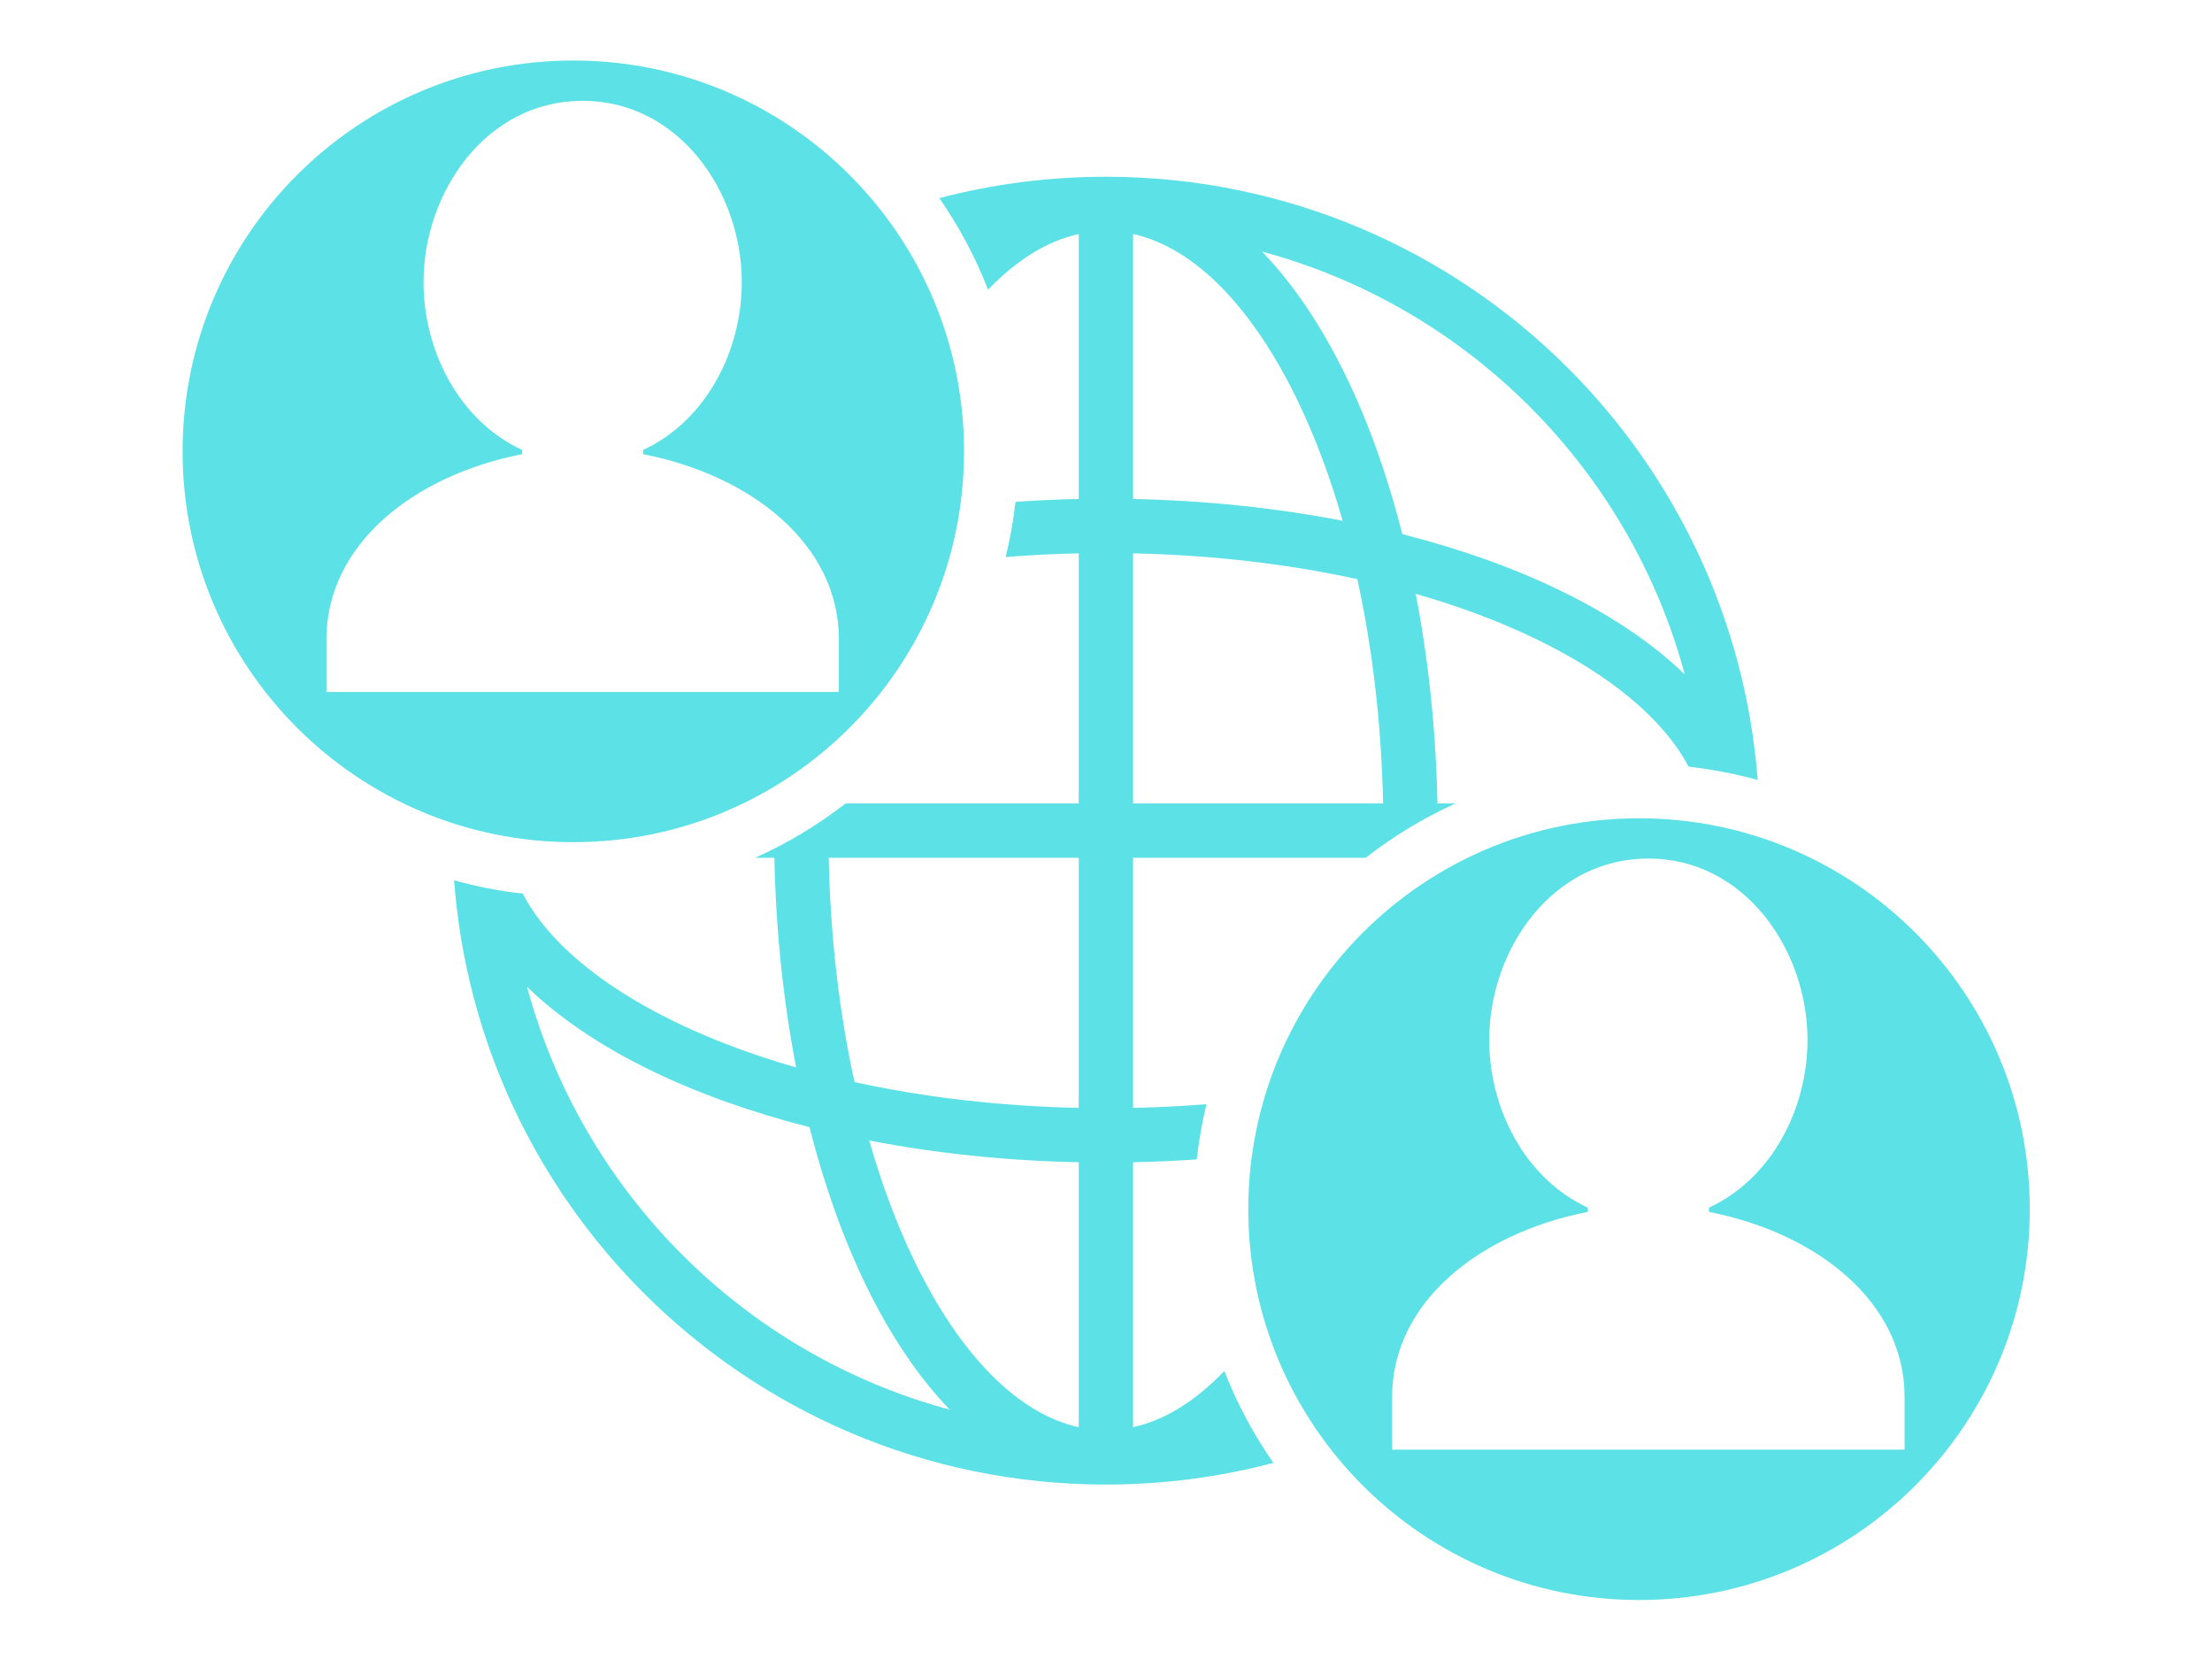
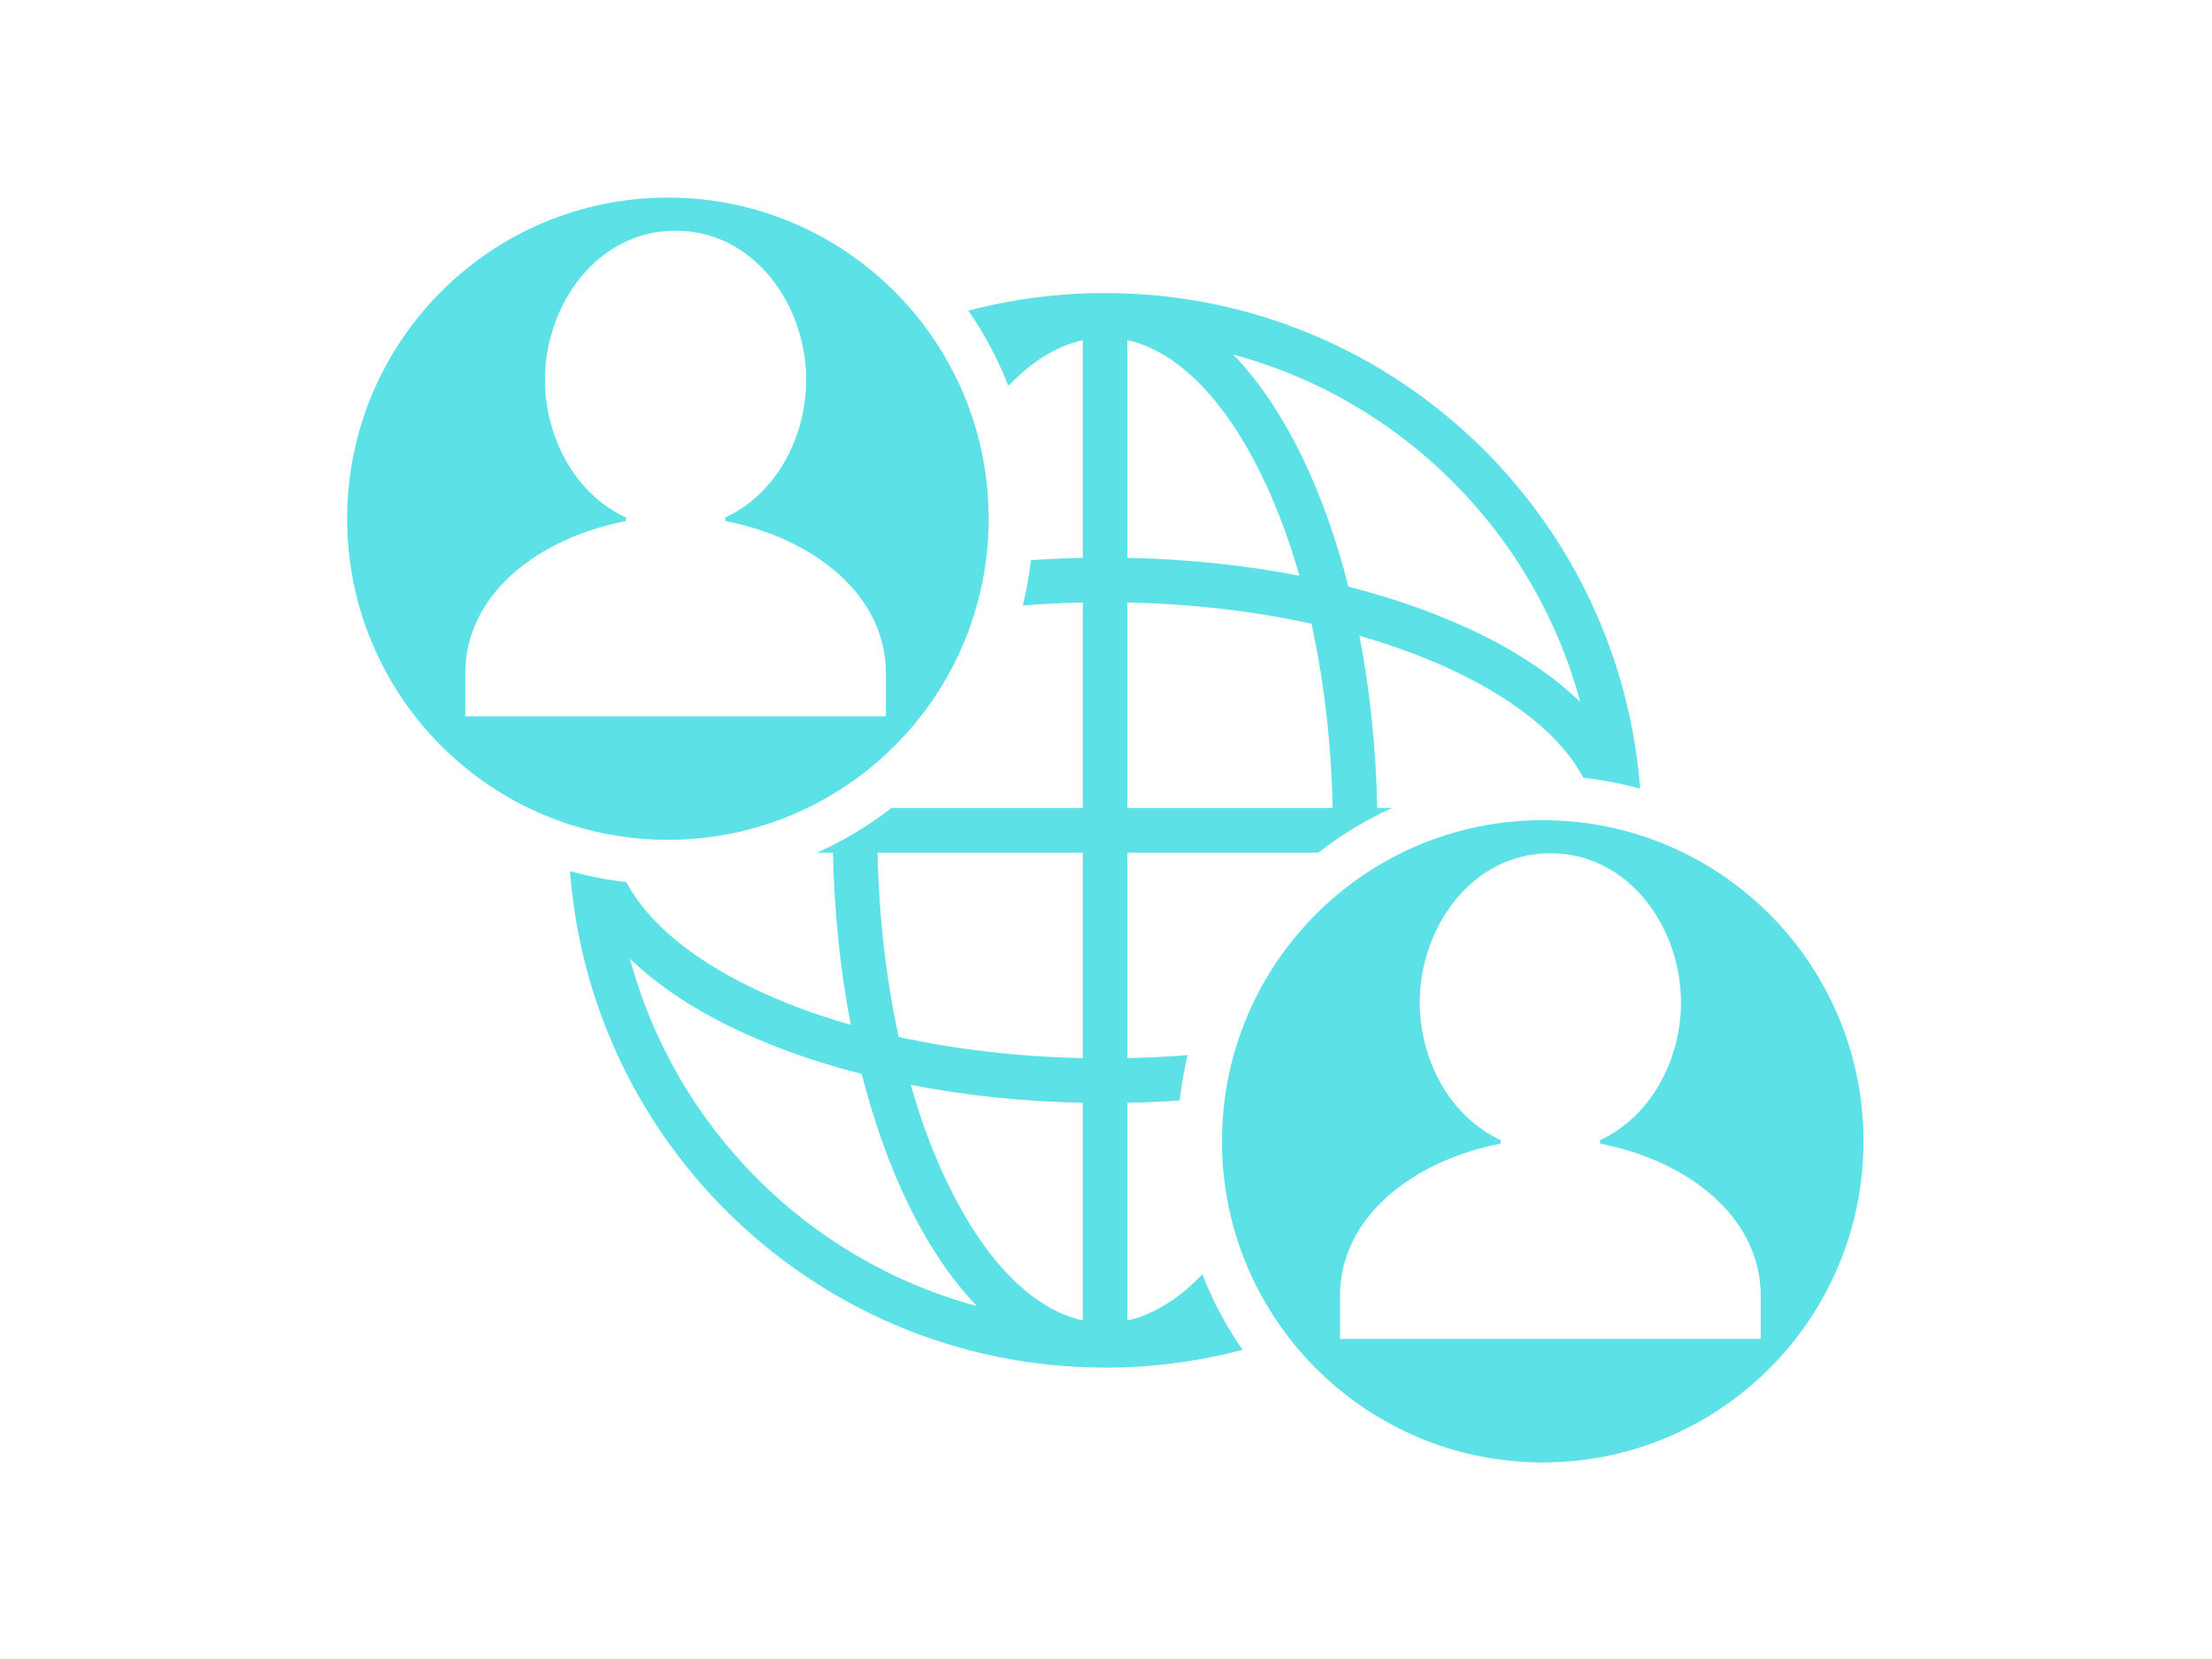
<svg xmlns="http://www.w3.org/2000/svg" width="396pt" height="297pt" viewBox="0 0 396 297" version="1.2">
  <defs>
    <clipPath id="clip1">
-       <path d="M 32.688 10 L 363.438 10 L 363.438 287 L 32.688 287 Z M 32.688 10 " />
+       <path d="M 62.152 35 L 333.652 35 L 333.652 262 L 62.152 262 Z M 62.152 35 " />
    </clipPath>
  </defs>
  <g id="surface1">
    <g clip-path="url(#clip1)" clip-rule="nonzero">
-       <path style=" stroke:none;fill-rule:evenodd;fill:rgb(36.079%,88.239%,90.199%);fill-opacity:1;" d="M 293.426 146.492 C 332.059 146.492 363.379 177.809 363.379 216.465 C 363.379 255.102 332.059 286.438 293.426 286.438 C 254.797 286.438 223.473 255.102 223.473 216.465 C 223.473 177.809 254.797 146.492 293.426 146.492 Z M 202.844 41.898 L 202.844 89.332 C 216.031 89.598 228.66 90.965 240.367 93.234 C 238.09 85.27 235.332 77.949 232.18 71.469 C 224.273 55.207 214.016 44.363 202.844 41.898 Z M 197.984 31.641 C 230.301 31.641 259.562 44.742 280.738 65.922 C 299.91 85.113 312.461 110.922 314.668 139.629 C 310.656 138.527 306.523 137.73 302.301 137.254 C 297.742 128.66 288.203 120.824 275.188 114.5 C 268.711 111.344 261.41 108.594 253.445 106.309 C 255.711 118.016 257.066 130.652 257.336 143.836 L 260.566 143.836 C 254.812 146.453 249.422 149.723 244.496 153.566 L 202.844 153.566 L 202.844 198.34 C 207.305 198.242 211.688 198.023 215.984 197.676 C 215.207 200.898 214.625 204.199 214.246 207.562 C 210.508 207.82 206.695 207.988 202.844 208.07 L 202.844 255.504 C 208.594 254.234 214.109 250.738 219.184 245.434 C 221.465 251.285 224.426 256.801 227.965 261.891 C 218.398 264.418 208.348 265.77 197.984 265.77 C 165.668 265.77 136.41 252.66 115.23 231.48 C 96.016 212.258 83.457 186.383 81.293 157.598 C 85.273 158.703 89.383 159.512 93.59 159.984 C 98.109 168.648 107.688 176.539 120.773 182.902 C 127.254 186.062 134.559 188.816 142.527 191.094 C 140.258 179.383 138.902 166.75 138.629 153.566 L 135.188 153.566 C 140.992 150.965 146.422 147.688 151.387 143.836 L 193.121 143.836 L 193.121 99.062 C 188.688 99.16 184.32 99.375 180.043 99.719 C 180.836 96.496 181.414 93.195 181.797 89.844 C 185.516 89.578 189.297 89.414 193.121 89.332 L 193.121 41.898 C 187.406 43.156 181.934 46.605 176.887 51.863 C 174.617 46.031 171.676 40.543 168.164 35.469 C 177.684 32.973 187.676 31.641 197.984 31.641 Z M 273.859 72.805 C 260.777 59.719 244.328 49.992 225.941 45.043 C 231.547 50.852 236.594 58.367 240.918 67.258 C 244.965 75.574 248.387 85.129 251.051 95.621 C 261.535 98.289 271.09 101.711 279.402 105.758 C 288.289 110.074 295.809 115.129 301.613 120.738 C 296.66 102.332 286.938 85.891 273.859 72.805 Z M 94.355 176.664 C 99.309 195.07 109.027 211.508 122.109 224.598 C 135.184 237.684 151.629 247.41 170.027 252.359 C 164.418 246.547 159.371 239.031 155.051 230.145 C 151.008 221.828 147.578 212.27 144.914 201.785 C 134.43 199.117 124.875 195.691 116.562 191.645 C 107.672 187.332 100.16 182.273 94.355 176.664 Z M 193.121 255.504 L 193.121 208.07 C 179.934 207.805 167.309 206.445 155.602 204.168 C 157.879 212.141 160.637 219.449 163.789 225.926 C 171.695 242.195 181.953 253.039 193.121 255.504 Z M 148.355 153.566 C 148.66 167.852 150.277 181.402 152.977 193.715 C 165.289 196.414 178.844 198.039 193.121 198.34 L 193.121 153.566 Z M 247.609 143.836 C 247.309 129.555 245.688 116 242.996 103.68 C 230.676 100.988 217.125 99.367 202.844 99.062 L 202.844 143.836 Z M 102.637 10.832 C 141.27 10.832 172.586 42.16 172.586 80.809 C 172.586 119.445 141.27 150.77 102.637 150.77 C 64.004 150.77 32.688 119.445 32.688 80.809 C 32.688 42.16 64.004 10.832 102.637 10.832 Z M 115.141 80.547 L 115.141 81.309 C 134.605 85.113 150.176 97.504 150.176 114.426 L 150.176 123.875 L 58.438 123.875 L 58.438 114.426 C 58.438 97.504 74.012 85.113 93.473 81.309 L 93.473 80.547 C 82.152 75.293 75.824 62.793 75.824 50.508 C 75.824 34.332 87.098 18.047 104.305 18.047 C 121.52 18.047 132.797 34.332 132.797 50.508 C 132.797 62.793 126.461 75.293 115.141 80.547 Z M 305.938 216.203 L 305.938 216.957 C 325.395 220.766 340.965 233.152 340.965 250.078 L 340.965 259.523 L 249.223 259.523 L 249.223 250.078 C 249.223 233.152 264.805 220.766 284.258 216.957 L 284.258 216.203 C 272.949 210.945 266.605 198.445 266.605 186.168 C 266.605 169.984 277.879 153.695 295.098 153.695 C 312.305 153.695 323.582 169.984 323.582 186.168 C 323.582 198.445 317.25 210.945 305.938 216.203 Z M 305.938 216.203 " />
+       <path style=" stroke:none;fill-rule:evenodd;fill:rgb(36.079%,88.239%,90.199%);fill-opacity:1;" d="M 276.184 146.832 C 307.895 146.832 333.605 172.562 333.605 204.32 C 333.605 236.066 307.895 261.812 276.184 261.812 C 244.477 261.812 218.762 236.066 218.762 204.32 C 218.762 172.562 244.477 146.832 276.184 146.832 Z M 201.828 60.895 L 201.828 99.867 C 212.652 100.086 223.02 101.207 232.629 103.07 C 230.762 96.527 228.496 90.516 225.906 85.191 C 219.418 71.828 210.996 62.918 201.828 60.895 Z M 197.84 52.465 C 224.367 52.465 248.387 63.23 265.77 80.633 C 281.508 96.398 291.809 117.605 293.621 141.191 C 290.328 140.285 286.934 139.633 283.465 139.238 C 279.727 132.18 271.895 125.742 261.211 120.543 C 255.895 117.949 249.902 115.691 243.367 113.816 C 245.223 123.434 246.336 133.816 246.559 144.648 L 249.211 144.648 C 244.488 146.801 240.062 149.484 236.02 152.645 L 201.828 152.645 L 201.828 189.43 C 205.488 189.352 209.086 189.172 212.613 188.887 C 211.977 191.531 211.5 194.242 211.188 197.008 C 208.117 197.223 204.988 197.359 201.828 197.426 L 201.828 236.398 C 206.547 235.355 211.078 232.484 215.242 228.125 C 217.113 232.93 219.543 237.465 222.449 241.645 C 214.594 243.723 206.348 244.832 197.84 244.832 C 171.309 244.832 147.297 234.062 129.91 216.66 C 114.137 200.867 103.828 179.605 102.051 155.957 C 105.316 156.863 108.691 157.527 112.145 157.918 C 115.855 165.035 123.719 171.52 134.461 176.746 C 139.781 179.344 145.773 181.605 152.316 183.477 C 150.453 173.855 149.34 163.477 149.117 152.645 L 146.293 152.645 C 151.055 150.508 155.512 147.812 159.586 144.648 L 193.848 144.648 L 193.848 107.859 C 190.207 107.941 186.625 108.121 183.109 108.402 C 183.762 105.754 184.238 103.043 184.551 100.285 C 187.605 100.07 190.707 99.934 193.848 99.867 L 193.848 60.895 C 189.156 61.93 184.664 64.762 180.52 69.082 C 178.656 64.293 176.246 59.781 173.359 55.613 C 181.176 53.559 189.379 52.465 197.84 52.465 Z M 260.121 86.289 C 249.383 75.535 235.883 67.547 220.789 63.48 C 225.391 68.25 229.531 74.426 233.082 81.73 C 236.402 88.562 239.211 96.414 241.402 105.031 C 250.004 107.227 257.848 110.039 264.672 113.363 C 271.969 116.91 278.137 121.062 282.902 125.672 C 278.836 110.551 270.859 97.039 260.121 86.289 Z M 112.773 171.621 C 116.84 186.746 124.816 200.25 135.555 211.004 C 146.289 221.754 159.789 229.75 174.891 233.816 C 170.285 229.039 166.141 222.863 162.598 215.562 C 159.277 208.73 156.461 200.875 154.277 192.262 C 145.668 190.07 137.828 187.254 131.004 183.93 C 123.707 180.387 117.539 176.23 112.773 171.621 Z M 193.848 236.398 L 193.848 197.426 C 183.023 197.207 172.656 196.09 163.047 194.219 C 164.918 200.77 167.18 206.777 169.77 212.098 C 176.258 225.465 184.68 234.371 193.848 236.398 Z M 157.102 152.645 C 157.348 164.379 158.68 175.516 160.891 185.633 C 171 187.848 182.129 189.184 193.848 189.43 L 193.848 152.645 Z M 238.574 144.648 C 238.328 132.914 236.996 121.781 234.785 111.656 C 224.676 109.445 213.551 108.113 201.828 107.859 L 201.828 144.648 Z M 119.57 35.371 C 151.285 35.371 176.992 61.109 176.992 92.863 C 176.992 124.609 151.285 150.344 119.57 150.344 C 87.859 150.344 62.152 124.609 62.152 92.863 C 62.152 61.109 87.859 35.371 119.57 35.371 Z M 129.836 92.648 L 129.836 93.273 C 145.812 96.398 158.594 106.582 158.594 120.484 L 158.594 128.246 L 83.293 128.246 L 83.293 120.484 C 83.293 106.582 96.074 96.398 112.047 93.273 L 112.047 92.648 C 102.758 88.332 97.562 78.062 97.562 67.969 C 97.562 54.68 106.816 41.301 120.941 41.301 C 135.07 41.301 144.328 54.68 144.328 67.969 C 144.328 78.062 139.129 88.332 129.836 92.648 Z M 286.453 204.109 L 286.453 204.727 C 302.426 207.855 315.207 218.031 315.207 231.938 L 315.207 239.699 L 239.898 239.699 L 239.898 231.938 C 239.898 218.031 252.691 207.855 268.656 204.727 L 268.656 204.109 C 259.375 199.789 254.168 189.52 254.168 179.43 C 254.168 166.133 263.422 152.75 277.555 152.75 C 291.68 152.75 300.938 166.133 300.938 179.43 C 300.938 189.52 295.738 199.789 286.453 204.109 Z M 286.453 204.109 " />
    </g>
  </g>
</svg>
